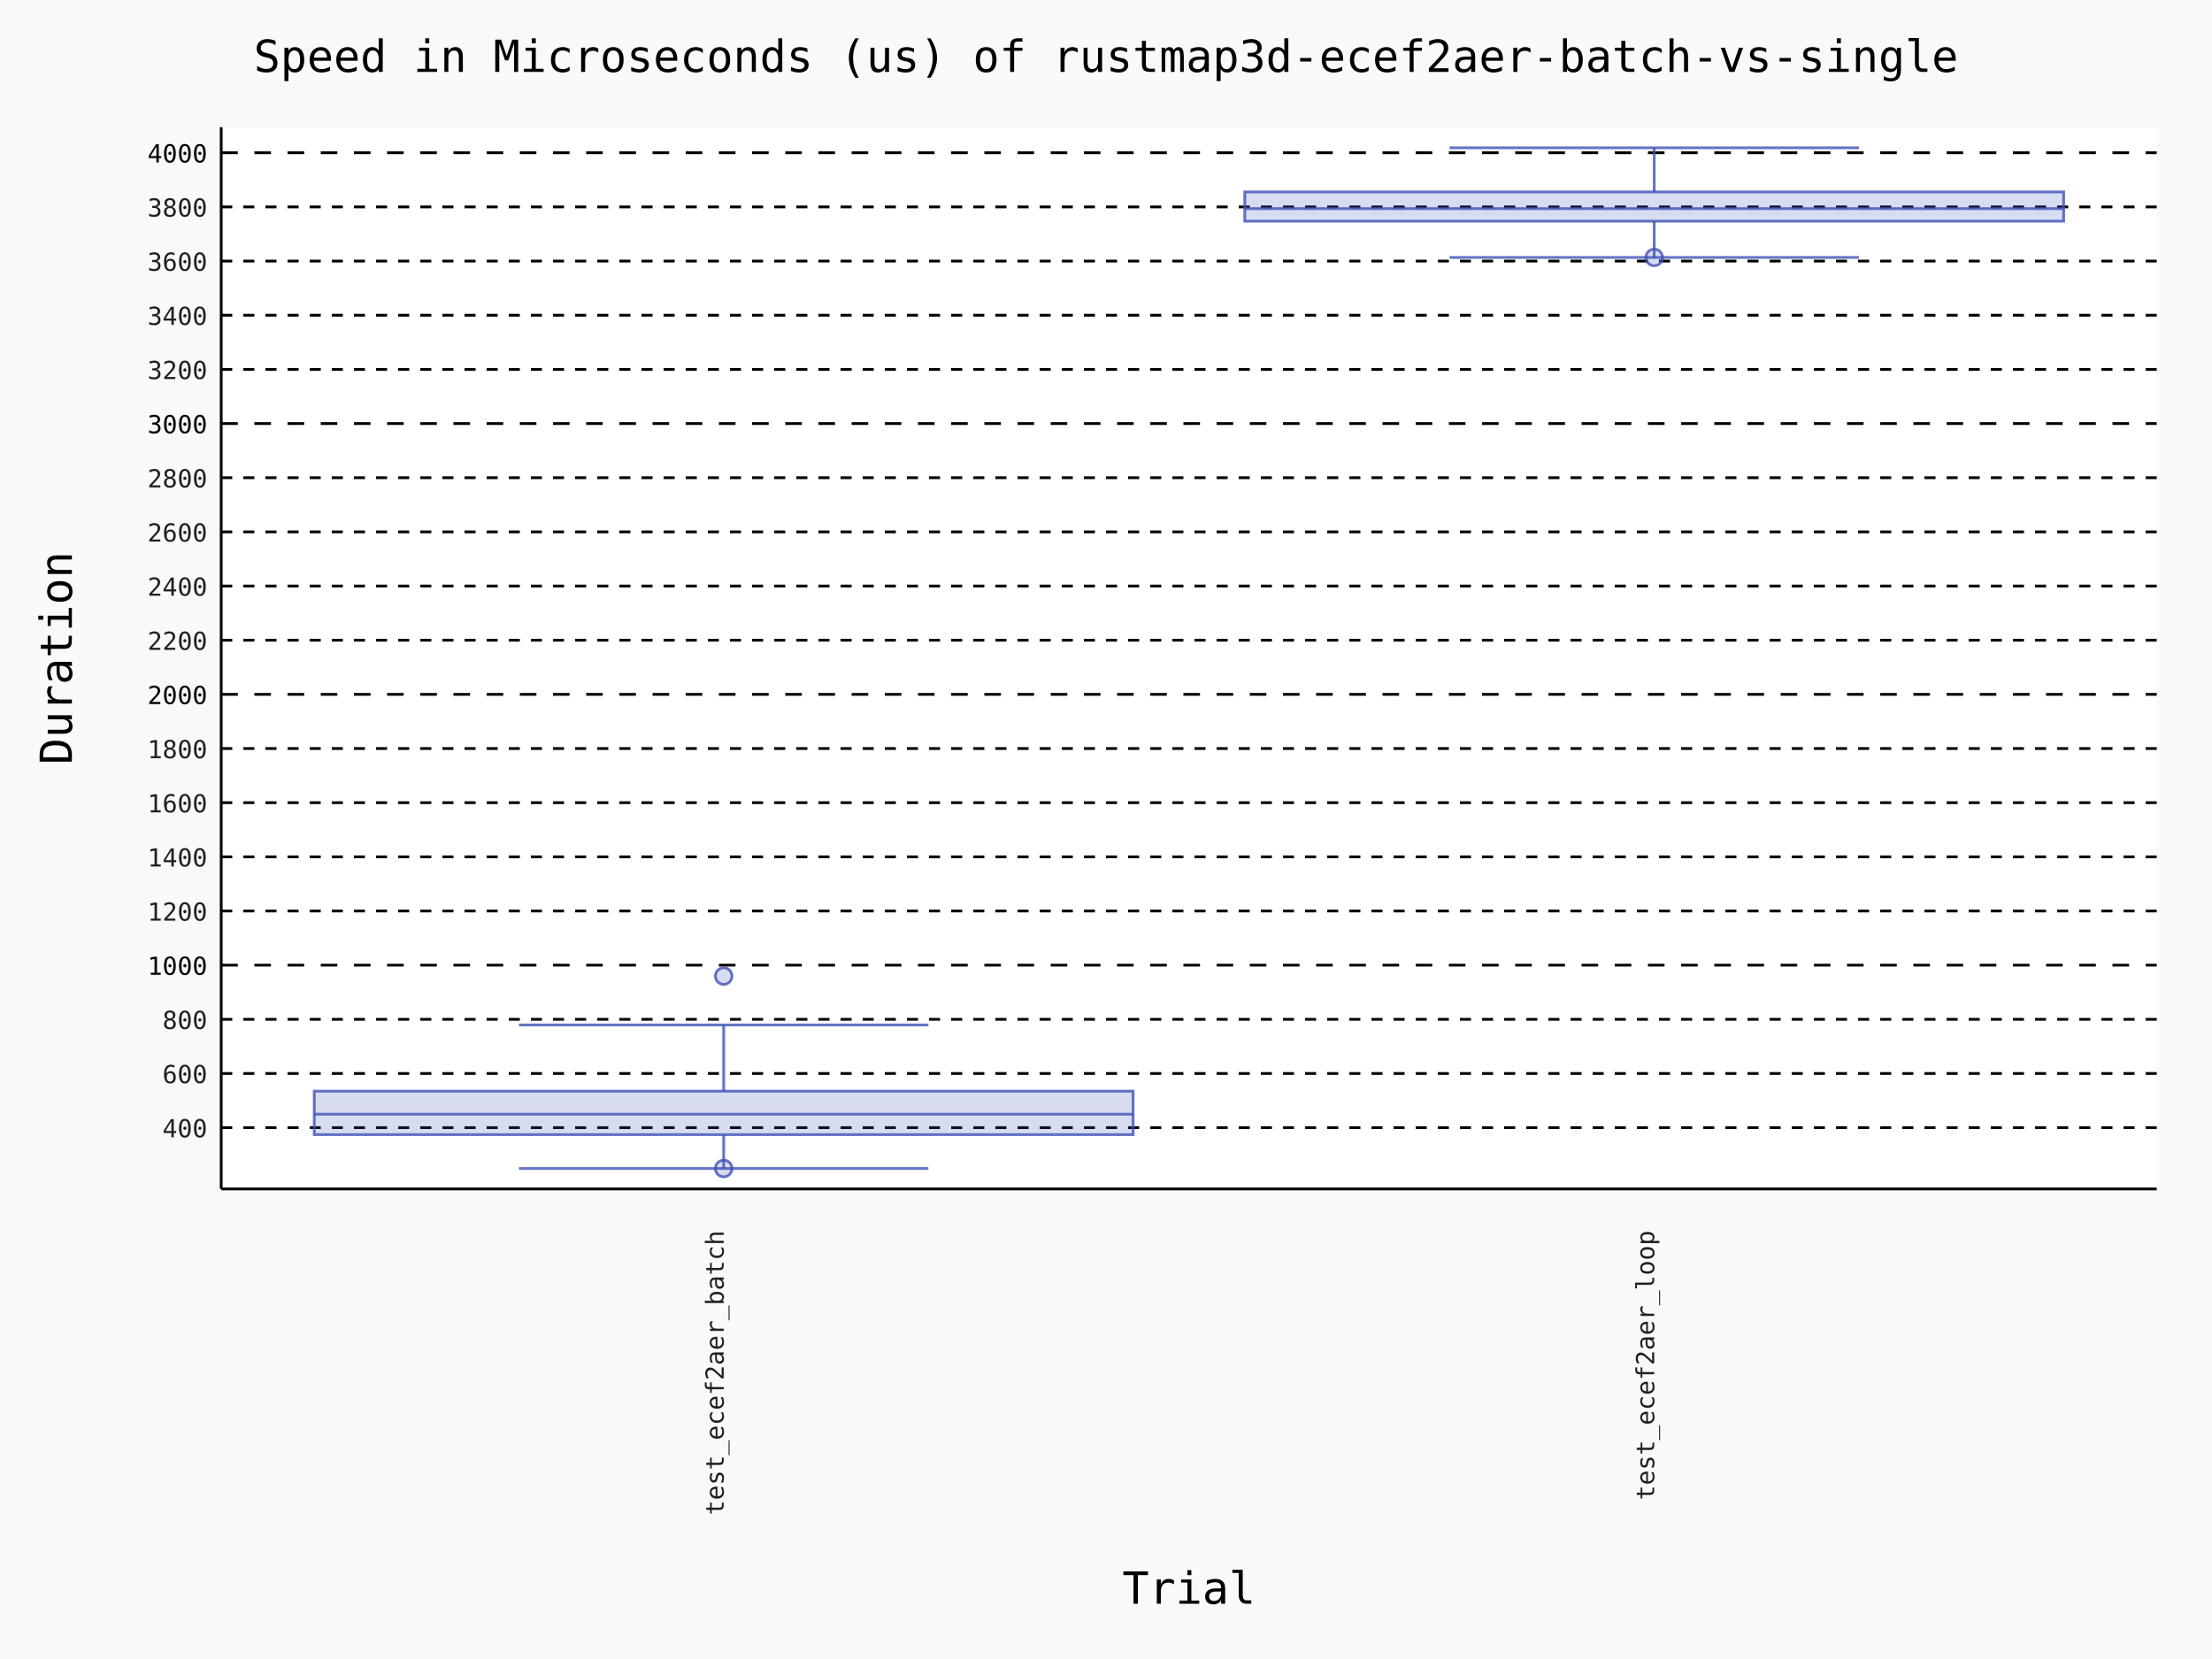
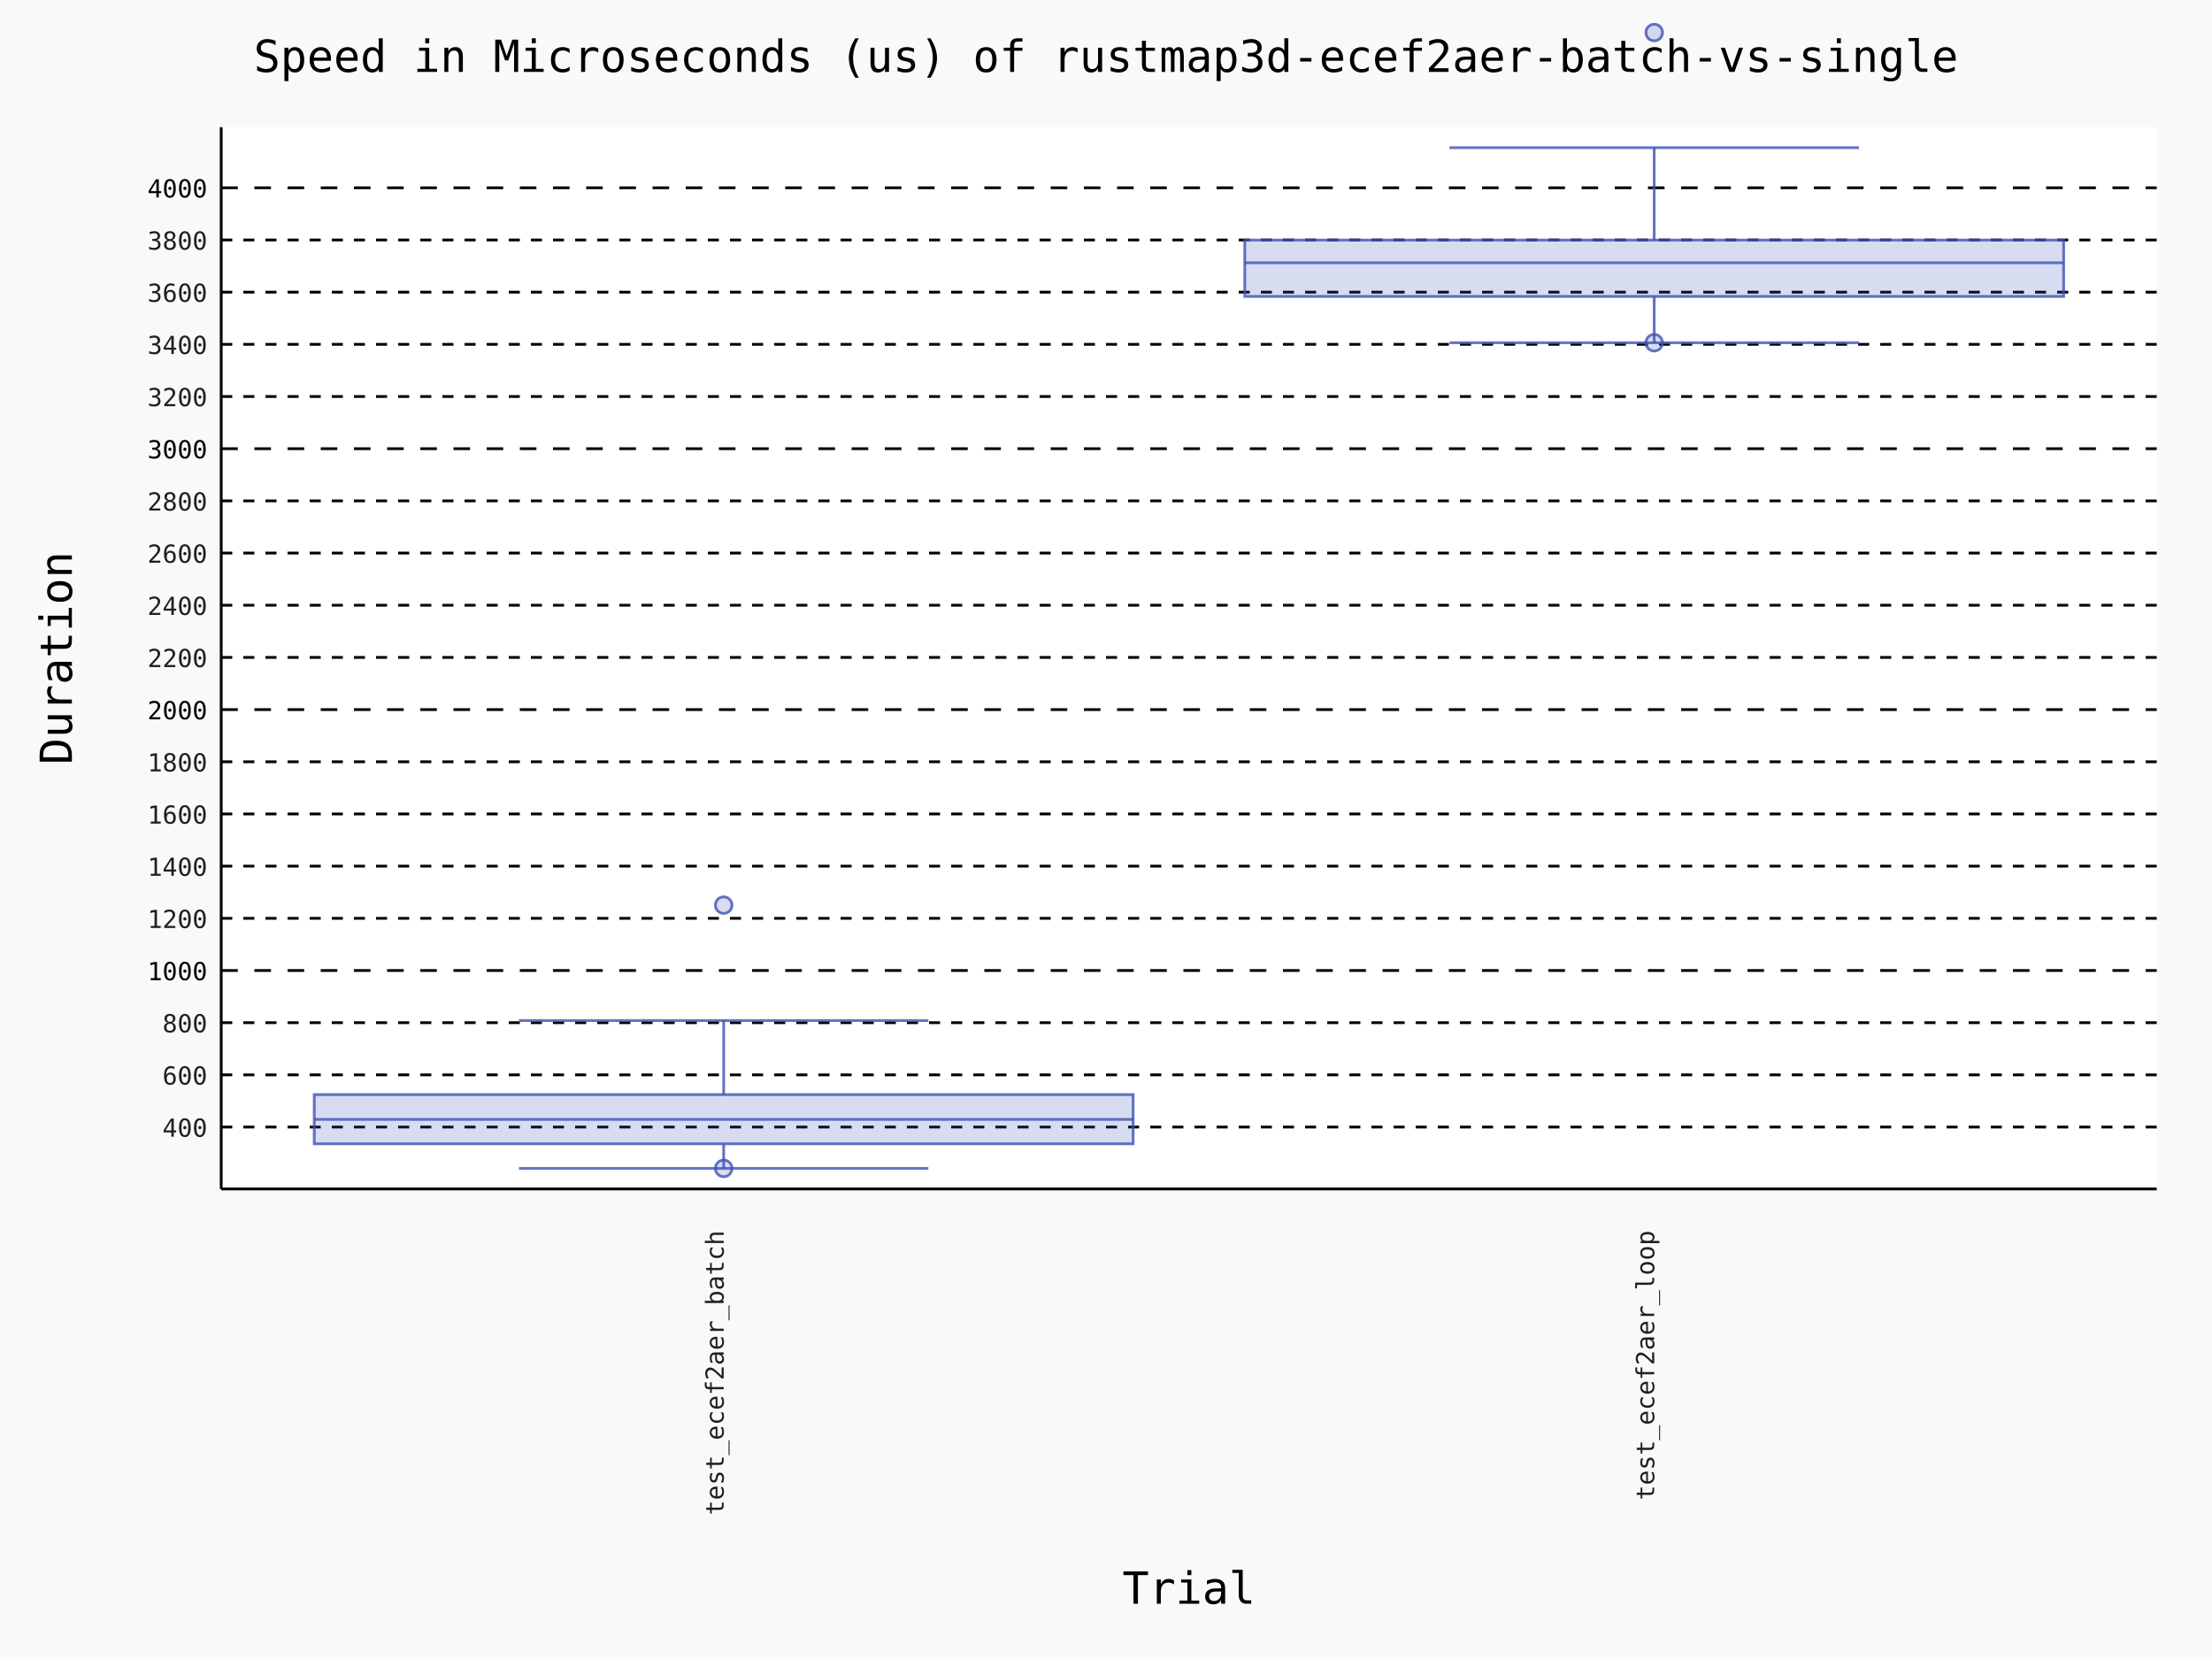
- <svg xmlns="http://www.w3.org/2000/svg" id="chart-8033a43f-ba69-4882-9247-47b2068a5b81" class="pygal-chart" viewBox="0 0 800 600">
+ <svg xmlns="http://www.w3.org/2000/svg" id="chart-ce7024b0-3f1d-465d-b179-3a1670759647" class="pygal-chart" viewBox="0 0 800 600">
  <defs>
-     <style type="text/css">#chart-8033a43f-ba69-4882-9247-47b2068a5b81{-webkit-user-select:none;-webkit-font-smoothing:antialiased;font-family:Consolas,"Deja Vu Sans Mono","Bitstream Vera Sans Mono","Courier New",monospace}#chart-8033a43f-ba69-4882-9247-47b2068a5b81 .title{font-family:Consolas,"Deja Vu Sans Mono","Bitstream Vera Sans Mono","Courier New",monospace;font-size:16px}#chart-8033a43f-ba69-4882-9247-47b2068a5b81 .legends .legend text{font-family:Consolas,"Deja Vu Sans Mono","Bitstream Vera Sans Mono","Courier New",monospace;font-size:14px}#chart-8033a43f-ba69-4882-9247-47b2068a5b81 .axis text{font-family:Consolas,"Deja Vu Sans Mono","Bitstream Vera Sans Mono","Courier New",monospace;font-size:10px}#chart-8033a43f-ba69-4882-9247-47b2068a5b81 .axis text.major{font-family:Consolas,"Deja Vu Sans Mono","Bitstream Vera Sans Mono","Courier New",monospace;font-size:10px}#chart-8033a43f-ba69-4882-9247-47b2068a5b81 .text-overlay text.value{font-family:Consolas,"Deja Vu Sans Mono","Bitstream Vera Sans Mono","Courier New",monospace;font-size:16px}#chart-8033a43f-ba69-4882-9247-47b2068a5b81 .text-overlay text.label{font-family:Consolas,"Deja Vu Sans Mono","Bitstream Vera Sans Mono","Courier New",monospace;font-size:10px}#chart-8033a43f-ba69-4882-9247-47b2068a5b81 .tooltip{font-family:Consolas,"Deja Vu Sans Mono","Bitstream Vera Sans Mono","Courier New",monospace;font-size:14px}#chart-8033a43f-ba69-4882-9247-47b2068a5b81 text.no_data{font-family:Consolas,"Deja Vu Sans Mono","Bitstream Vera Sans Mono","Courier New",monospace;font-size:64px}
- #chart-8033a43f-ba69-4882-9247-47b2068a5b81{background-color:rgba(249,249,249,1)}#chart-8033a43f-ba69-4882-9247-47b2068a5b81 path,#chart-8033a43f-ba69-4882-9247-47b2068a5b81 line,#chart-8033a43f-ba69-4882-9247-47b2068a5b81 rect,#chart-8033a43f-ba69-4882-9247-47b2068a5b81 circle{-webkit-transition:150ms;-moz-transition:150ms;transition:150ms}#chart-8033a43f-ba69-4882-9247-47b2068a5b81 .graph &gt; .background{fill:rgba(249,249,249,1)}#chart-8033a43f-ba69-4882-9247-47b2068a5b81 .plot &gt; .background{fill:rgba(255,255,255,1)}#chart-8033a43f-ba69-4882-9247-47b2068a5b81 .graph{fill:rgba(0,0,0,.87)}#chart-8033a43f-ba69-4882-9247-47b2068a5b81 text.no_data{fill:rgba(0,0,0,1)}#chart-8033a43f-ba69-4882-9247-47b2068a5b81 .title{fill:rgba(0,0,0,1)}#chart-8033a43f-ba69-4882-9247-47b2068a5b81 .legends .legend text{fill:rgba(0,0,0,.87)}#chart-8033a43f-ba69-4882-9247-47b2068a5b81 .legends .legend:hover text{fill:rgba(0,0,0,1)}#chart-8033a43f-ba69-4882-9247-47b2068a5b81 .axis .line{stroke:rgba(0,0,0,1)}#chart-8033a43f-ba69-4882-9247-47b2068a5b81 .axis .guide.line{stroke:rgba(0,0,0,.54)}#chart-8033a43f-ba69-4882-9247-47b2068a5b81 .axis .major.line{stroke:rgba(0,0,0,.87)}#chart-8033a43f-ba69-4882-9247-47b2068a5b81 .axis text.major{fill:rgba(0,0,0,1)}#chart-8033a43f-ba69-4882-9247-47b2068a5b81 .axis.y .guides:hover .guide.line,#chart-8033a43f-ba69-4882-9247-47b2068a5b81 .line-graph .axis.x .guides:hover .guide.line,#chart-8033a43f-ba69-4882-9247-47b2068a5b81 .stackedline-graph .axis.x .guides:hover .guide.line,#chart-8033a43f-ba69-4882-9247-47b2068a5b81 .xy-graph .axis.x .guides:hover .guide.line{stroke:rgba(0,0,0,1)}#chart-8033a43f-ba69-4882-9247-47b2068a5b81 .axis .guides:hover text{fill:rgba(0,0,0,1)}#chart-8033a43f-ba69-4882-9247-47b2068a5b81 .reactive{fill-opacity:.7;stroke-opacity:.8;stroke-width:1}#chart-8033a43f-ba69-4882-9247-47b2068a5b81 .ci{stroke:rgba(0,0,0,.87)}#chart-8033a43f-ba69-4882-9247-47b2068a5b81 .reactive.active,#chart-8033a43f-ba69-4882-9247-47b2068a5b81 .active .reactive{fill-opacity:.8;stroke-opacity:.9;stroke-width:4}#chart-8033a43f-ba69-4882-9247-47b2068a5b81 .ci .reactive.active{stroke-width:1.5}#chart-8033a43f-ba69-4882-9247-47b2068a5b81 .series text{fill:rgba(0,0,0,1)}#chart-8033a43f-ba69-4882-9247-47b2068a5b81 .tooltip rect{fill:rgba(255,255,255,1);stroke:rgba(0,0,0,1);-webkit-transition:opacity 150ms;-moz-transition:opacity 150ms;transition:opacity 150ms}#chart-8033a43f-ba69-4882-9247-47b2068a5b81 .tooltip .label{fill:rgba(0,0,0,.87)}#chart-8033a43f-ba69-4882-9247-47b2068a5b81 .tooltip .label{fill:rgba(0,0,0,.87)}#chart-8033a43f-ba69-4882-9247-47b2068a5b81 .tooltip .legend{font-size:.8em;fill:rgba(0,0,0,.54)}#chart-8033a43f-ba69-4882-9247-47b2068a5b81 .tooltip .x_label{font-size:.6em;fill:rgba(0,0,0,1)}#chart-8033a43f-ba69-4882-9247-47b2068a5b81 .tooltip .xlink{font-size:.5em;text-decoration:underline}#chart-8033a43f-ba69-4882-9247-47b2068a5b81 .tooltip .value{font-size:1.5em}#chart-8033a43f-ba69-4882-9247-47b2068a5b81 .bound{font-size:.5em}#chart-8033a43f-ba69-4882-9247-47b2068a5b81 .max-value{font-size:.75em;fill:rgba(0,0,0,.54)}#chart-8033a43f-ba69-4882-9247-47b2068a5b81 .map-element{fill:rgba(255,255,255,1);stroke:rgba(0,0,0,.54) !important}#chart-8033a43f-ba69-4882-9247-47b2068a5b81 .map-element .reactive{fill-opacity:inherit;stroke-opacity:inherit}#chart-8033a43f-ba69-4882-9247-47b2068a5b81 .color-0,#chart-8033a43f-ba69-4882-9247-47b2068a5b81 .color-0 a:visited{stroke:#3F51B5;fill:#3F51B5}#chart-8033a43f-ba69-4882-9247-47b2068a5b81 .color-1,#chart-8033a43f-ba69-4882-9247-47b2068a5b81 .color-1 a:visited{stroke:#3F51B5;fill:#3F51B5}#chart-8033a43f-ba69-4882-9247-47b2068a5b81 .text-overlay .color-0 text{fill:black}#chart-8033a43f-ba69-4882-9247-47b2068a5b81 .text-overlay .color-1 text{fill:black}
- #chart-8033a43f-ba69-4882-9247-47b2068a5b81 text.no_data{text-anchor:middle}#chart-8033a43f-ba69-4882-9247-47b2068a5b81 .guide.line{fill:none}#chart-8033a43f-ba69-4882-9247-47b2068a5b81 .centered{text-anchor:middle}#chart-8033a43f-ba69-4882-9247-47b2068a5b81 .title{text-anchor:middle}#chart-8033a43f-ba69-4882-9247-47b2068a5b81 .legends .legend text{fill-opacity:1}#chart-8033a43f-ba69-4882-9247-47b2068a5b81 .axis.x text{text-anchor:middle}#chart-8033a43f-ba69-4882-9247-47b2068a5b81 .axis.x:not(.web) text[transform]{text-anchor:start}#chart-8033a43f-ba69-4882-9247-47b2068a5b81 .axis.x:not(.web) text[transform].backwards{text-anchor:end}#chart-8033a43f-ba69-4882-9247-47b2068a5b81 .axis.y text{text-anchor:end}#chart-8033a43f-ba69-4882-9247-47b2068a5b81 .axis.y text[transform].backwards{text-anchor:start}#chart-8033a43f-ba69-4882-9247-47b2068a5b81 .axis.y2 text{text-anchor:start}#chart-8033a43f-ba69-4882-9247-47b2068a5b81 .axis.y2 text[transform].backwards{text-anchor:end}#chart-8033a43f-ba69-4882-9247-47b2068a5b81 .axis .guide.line{stroke-dasharray:4,4;stroke:black}#chart-8033a43f-ba69-4882-9247-47b2068a5b81 .axis .major.guide.line{stroke-dasharray:6,6;stroke:black}#chart-8033a43f-ba69-4882-9247-47b2068a5b81 .horizontal .axis.y .guide.line,#chart-8033a43f-ba69-4882-9247-47b2068a5b81 .horizontal .axis.y2 .guide.line,#chart-8033a43f-ba69-4882-9247-47b2068a5b81 .vertical .axis.x .guide.line{opacity:0}#chart-8033a43f-ba69-4882-9247-47b2068a5b81 .horizontal .axis.always_show .guide.line,#chart-8033a43f-ba69-4882-9247-47b2068a5b81 .vertical .axis.always_show .guide.line{opacity:1 !important}#chart-8033a43f-ba69-4882-9247-47b2068a5b81 .axis.y .guides:hover .guide.line,#chart-8033a43f-ba69-4882-9247-47b2068a5b81 .axis.y2 .guides:hover .guide.line,#chart-8033a43f-ba69-4882-9247-47b2068a5b81 .axis.x .guides:hover .guide.line{opacity:1}#chart-8033a43f-ba69-4882-9247-47b2068a5b81 .axis .guides:hover text{opacity:1}#chart-8033a43f-ba69-4882-9247-47b2068a5b81 .nofill{fill:none}#chart-8033a43f-ba69-4882-9247-47b2068a5b81 .subtle-fill{fill-opacity:.2}#chart-8033a43f-ba69-4882-9247-47b2068a5b81 .dot{stroke-width:1px;fill-opacity:1;stroke-opacity:1}#chart-8033a43f-ba69-4882-9247-47b2068a5b81 .dot.active{stroke-width:5px}#chart-8033a43f-ba69-4882-9247-47b2068a5b81 .dot.negative{fill:transparent}#chart-8033a43f-ba69-4882-9247-47b2068a5b81 text,#chart-8033a43f-ba69-4882-9247-47b2068a5b81 tspan{stroke:none !important}#chart-8033a43f-ba69-4882-9247-47b2068a5b81 .series text.active{opacity:1}#chart-8033a43f-ba69-4882-9247-47b2068a5b81 .tooltip rect{fill-opacity:.95;stroke-width:.5}#chart-8033a43f-ba69-4882-9247-47b2068a5b81 .tooltip text{fill-opacity:1}#chart-8033a43f-ba69-4882-9247-47b2068a5b81 .showable{visibility:hidden}#chart-8033a43f-ba69-4882-9247-47b2068a5b81 .showable.shown{visibility:visible}#chart-8033a43f-ba69-4882-9247-47b2068a5b81 .gauge-background{fill:rgba(229,229,229,1);stroke:none}#chart-8033a43f-ba69-4882-9247-47b2068a5b81 .bg-lines{stroke:rgba(249,249,249,1);stroke-width:2px}
+     <style type="text/css">#chart-ce7024b0-3f1d-465d-b179-3a1670759647{-webkit-user-select:none;-webkit-font-smoothing:antialiased;font-family:Consolas,"Deja Vu Sans Mono","Bitstream Vera Sans Mono","Courier New",monospace}#chart-ce7024b0-3f1d-465d-b179-3a1670759647 .title{font-family:Consolas,"Deja Vu Sans Mono","Bitstream Vera Sans Mono","Courier New",monospace;font-size:16px}#chart-ce7024b0-3f1d-465d-b179-3a1670759647 .legends .legend text{font-family:Consolas,"Deja Vu Sans Mono","Bitstream Vera Sans Mono","Courier New",monospace;font-size:14px}#chart-ce7024b0-3f1d-465d-b179-3a1670759647 .axis text{font-family:Consolas,"Deja Vu Sans Mono","Bitstream Vera Sans Mono","Courier New",monospace;font-size:10px}#chart-ce7024b0-3f1d-465d-b179-3a1670759647 .axis text.major{font-family:Consolas,"Deja Vu Sans Mono","Bitstream Vera Sans Mono","Courier New",monospace;font-size:10px}#chart-ce7024b0-3f1d-465d-b179-3a1670759647 .text-overlay text.value{font-family:Consolas,"Deja Vu Sans Mono","Bitstream Vera Sans Mono","Courier New",monospace;font-size:16px}#chart-ce7024b0-3f1d-465d-b179-3a1670759647 .text-overlay text.label{font-family:Consolas,"Deja Vu Sans Mono","Bitstream Vera Sans Mono","Courier New",monospace;font-size:10px}#chart-ce7024b0-3f1d-465d-b179-3a1670759647 .tooltip{font-family:Consolas,"Deja Vu Sans Mono","Bitstream Vera Sans Mono","Courier New",monospace;font-size:14px}#chart-ce7024b0-3f1d-465d-b179-3a1670759647 text.no_data{font-family:Consolas,"Deja Vu Sans Mono","Bitstream Vera Sans Mono","Courier New",monospace;font-size:64px}
+ #chart-ce7024b0-3f1d-465d-b179-3a1670759647{background-color:rgba(249,249,249,1)}#chart-ce7024b0-3f1d-465d-b179-3a1670759647 path,#chart-ce7024b0-3f1d-465d-b179-3a1670759647 line,#chart-ce7024b0-3f1d-465d-b179-3a1670759647 rect,#chart-ce7024b0-3f1d-465d-b179-3a1670759647 circle{-webkit-transition:150ms;-moz-transition:150ms;transition:150ms}#chart-ce7024b0-3f1d-465d-b179-3a1670759647 .graph &gt; .background{fill:rgba(249,249,249,1)}#chart-ce7024b0-3f1d-465d-b179-3a1670759647 .plot &gt; .background{fill:rgba(255,255,255,1)}#chart-ce7024b0-3f1d-465d-b179-3a1670759647 .graph{fill:rgba(0,0,0,.87)}#chart-ce7024b0-3f1d-465d-b179-3a1670759647 text.no_data{fill:rgba(0,0,0,1)}#chart-ce7024b0-3f1d-465d-b179-3a1670759647 .title{fill:rgba(0,0,0,1)}#chart-ce7024b0-3f1d-465d-b179-3a1670759647 .legends .legend text{fill:rgba(0,0,0,.87)}#chart-ce7024b0-3f1d-465d-b179-3a1670759647 .legends .legend:hover text{fill:rgba(0,0,0,1)}#chart-ce7024b0-3f1d-465d-b179-3a1670759647 .axis .line{stroke:rgba(0,0,0,1)}#chart-ce7024b0-3f1d-465d-b179-3a1670759647 .axis .guide.line{stroke:rgba(0,0,0,.54)}#chart-ce7024b0-3f1d-465d-b179-3a1670759647 .axis .major.line{stroke:rgba(0,0,0,.87)}#chart-ce7024b0-3f1d-465d-b179-3a1670759647 .axis text.major{fill:rgba(0,0,0,1)}#chart-ce7024b0-3f1d-465d-b179-3a1670759647 .axis.y .guides:hover .guide.line,#chart-ce7024b0-3f1d-465d-b179-3a1670759647 .line-graph .axis.x .guides:hover .guide.line,#chart-ce7024b0-3f1d-465d-b179-3a1670759647 .stackedline-graph .axis.x .guides:hover .guide.line,#chart-ce7024b0-3f1d-465d-b179-3a1670759647 .xy-graph .axis.x .guides:hover .guide.line{stroke:rgba(0,0,0,1)}#chart-ce7024b0-3f1d-465d-b179-3a1670759647 .axis .guides:hover text{fill:rgba(0,0,0,1)}#chart-ce7024b0-3f1d-465d-b179-3a1670759647 .reactive{fill-opacity:.7;stroke-opacity:.8;stroke-width:1}#chart-ce7024b0-3f1d-465d-b179-3a1670759647 .ci{stroke:rgba(0,0,0,.87)}#chart-ce7024b0-3f1d-465d-b179-3a1670759647 .reactive.active,#chart-ce7024b0-3f1d-465d-b179-3a1670759647 .active .reactive{fill-opacity:.8;stroke-opacity:.9;stroke-width:4}#chart-ce7024b0-3f1d-465d-b179-3a1670759647 .ci .reactive.active{stroke-width:1.5}#chart-ce7024b0-3f1d-465d-b179-3a1670759647 .series text{fill:rgba(0,0,0,1)}#chart-ce7024b0-3f1d-465d-b179-3a1670759647 .tooltip rect{fill:rgba(255,255,255,1);stroke:rgba(0,0,0,1);-webkit-transition:opacity 150ms;-moz-transition:opacity 150ms;transition:opacity 150ms}#chart-ce7024b0-3f1d-465d-b179-3a1670759647 .tooltip .label{fill:rgba(0,0,0,.87)}#chart-ce7024b0-3f1d-465d-b179-3a1670759647 .tooltip .label{fill:rgba(0,0,0,.87)}#chart-ce7024b0-3f1d-465d-b179-3a1670759647 .tooltip .legend{font-size:.8em;fill:rgba(0,0,0,.54)}#chart-ce7024b0-3f1d-465d-b179-3a1670759647 .tooltip .x_label{font-size:.6em;fill:rgba(0,0,0,1)}#chart-ce7024b0-3f1d-465d-b179-3a1670759647 .tooltip .xlink{font-size:.5em;text-decoration:underline}#chart-ce7024b0-3f1d-465d-b179-3a1670759647 .tooltip .value{font-size:1.5em}#chart-ce7024b0-3f1d-465d-b179-3a1670759647 .bound{font-size:.5em}#chart-ce7024b0-3f1d-465d-b179-3a1670759647 .max-value{font-size:.75em;fill:rgba(0,0,0,.54)}#chart-ce7024b0-3f1d-465d-b179-3a1670759647 .map-element{fill:rgba(255,255,255,1);stroke:rgba(0,0,0,.54) !important}#chart-ce7024b0-3f1d-465d-b179-3a1670759647 .map-element .reactive{fill-opacity:inherit;stroke-opacity:inherit}#chart-ce7024b0-3f1d-465d-b179-3a1670759647 .color-0,#chart-ce7024b0-3f1d-465d-b179-3a1670759647 .color-0 a:visited{stroke:#3F51B5;fill:#3F51B5}#chart-ce7024b0-3f1d-465d-b179-3a1670759647 .color-1,#chart-ce7024b0-3f1d-465d-b179-3a1670759647 .color-1 a:visited{stroke:#3F51B5;fill:#3F51B5}#chart-ce7024b0-3f1d-465d-b179-3a1670759647 .text-overlay .color-0 text{fill:black}#chart-ce7024b0-3f1d-465d-b179-3a1670759647 .text-overlay .color-1 text{fill:black}
+ #chart-ce7024b0-3f1d-465d-b179-3a1670759647 text.no_data{text-anchor:middle}#chart-ce7024b0-3f1d-465d-b179-3a1670759647 .guide.line{fill:none}#chart-ce7024b0-3f1d-465d-b179-3a1670759647 .centered{text-anchor:middle}#chart-ce7024b0-3f1d-465d-b179-3a1670759647 .title{text-anchor:middle}#chart-ce7024b0-3f1d-465d-b179-3a1670759647 .legends .legend text{fill-opacity:1}#chart-ce7024b0-3f1d-465d-b179-3a1670759647 .axis.x text{text-anchor:middle}#chart-ce7024b0-3f1d-465d-b179-3a1670759647 .axis.x:not(.web) text[transform]{text-anchor:start}#chart-ce7024b0-3f1d-465d-b179-3a1670759647 .axis.x:not(.web) text[transform].backwards{text-anchor:end}#chart-ce7024b0-3f1d-465d-b179-3a1670759647 .axis.y text{text-anchor:end}#chart-ce7024b0-3f1d-465d-b179-3a1670759647 .axis.y text[transform].backwards{text-anchor:start}#chart-ce7024b0-3f1d-465d-b179-3a1670759647 .axis.y2 text{text-anchor:start}#chart-ce7024b0-3f1d-465d-b179-3a1670759647 .axis.y2 text[transform].backwards{text-anchor:end}#chart-ce7024b0-3f1d-465d-b179-3a1670759647 .axis .guide.line{stroke-dasharray:4,4;stroke:black}#chart-ce7024b0-3f1d-465d-b179-3a1670759647 .axis .major.guide.line{stroke-dasharray:6,6;stroke:black}#chart-ce7024b0-3f1d-465d-b179-3a1670759647 .horizontal .axis.y .guide.line,#chart-ce7024b0-3f1d-465d-b179-3a1670759647 .horizontal .axis.y2 .guide.line,#chart-ce7024b0-3f1d-465d-b179-3a1670759647 .vertical .axis.x .guide.line{opacity:0}#chart-ce7024b0-3f1d-465d-b179-3a1670759647 .horizontal .axis.always_show .guide.line,#chart-ce7024b0-3f1d-465d-b179-3a1670759647 .vertical .axis.always_show .guide.line{opacity:1 !important}#chart-ce7024b0-3f1d-465d-b179-3a1670759647 .axis.y .guides:hover .guide.line,#chart-ce7024b0-3f1d-465d-b179-3a1670759647 .axis.y2 .guides:hover .guide.line,#chart-ce7024b0-3f1d-465d-b179-3a1670759647 .axis.x .guides:hover .guide.line{opacity:1}#chart-ce7024b0-3f1d-465d-b179-3a1670759647 .axis .guides:hover text{opacity:1}#chart-ce7024b0-3f1d-465d-b179-3a1670759647 .nofill{fill:none}#chart-ce7024b0-3f1d-465d-b179-3a1670759647 .subtle-fill{fill-opacity:.2}#chart-ce7024b0-3f1d-465d-b179-3a1670759647 .dot{stroke-width:1px;fill-opacity:1;stroke-opacity:1}#chart-ce7024b0-3f1d-465d-b179-3a1670759647 .dot.active{stroke-width:5px}#chart-ce7024b0-3f1d-465d-b179-3a1670759647 .dot.negative{fill:transparent}#chart-ce7024b0-3f1d-465d-b179-3a1670759647 text,#chart-ce7024b0-3f1d-465d-b179-3a1670759647 tspan{stroke:none !important}#chart-ce7024b0-3f1d-465d-b179-3a1670759647 .series text.active{opacity:1}#chart-ce7024b0-3f1d-465d-b179-3a1670759647 .tooltip rect{fill-opacity:.95;stroke-width:.5}#chart-ce7024b0-3f1d-465d-b179-3a1670759647 .tooltip text{fill-opacity:1}#chart-ce7024b0-3f1d-465d-b179-3a1670759647 .showable{visibility:hidden}#chart-ce7024b0-3f1d-465d-b179-3a1670759647 .showable.shown{visibility:visible}#chart-ce7024b0-3f1d-465d-b179-3a1670759647 .gauge-background{fill:rgba(229,229,229,1);stroke:none}#chart-ce7024b0-3f1d-465d-b179-3a1670759647 .bg-lines{stroke:rgba(249,249,249,1);stroke-width:2px}
.tooltip .value{font-size:1em !important}.axis text{font-size:9px !important}</style>
  </defs>
  <g class="graph custombox-graph vertical">
    <rect x="0" y="0" width="800" height="600" class="background" />
    <g transform="translate(80, 46)" class="plot">
      <rect x="0" y="0" width="700.0" height="384.0" class="background" />
      <g class="axis y always_show">
        <path d="M0 384 h700" class="line" />
        <g class="guides">
-           <path d="M0 361.827 h700" class="guide line" />
-           <text x="-5" y="365.327" class="">400</text>
+           <path d="M0 361.612 h700" class="guide line" />
+           <text x="-5" y="365.112" class="">400</text>
        </g>
        <g class="guides">
-           <path d="M0 342.239 h700" class="guide line" />
-           <text x="-5" y="345.739" class="">600</text>
+           <path d="M0 342.74 h700" class="guide line" />
+           <text x="-5" y="346.24" class="">600</text>
        </g>
        <g class="guides">
-           <path d="M0 322.651 h700" class="guide line" />
-           <text x="-5" y="326.151" class="">800</text>
+           <path d="M0 323.868 h700" class="guide line" />
+           <text x="-5" y="327.368" class="">800</text>
        </g>
        <g class="guides">
-           <path d="M0 303.063 h700" class="major guide line" />
-           <text x="-5" y="306.563" class="major">1000</text>
+           <path d="M0 304.996 h700" class="major guide line" />
+           <text x="-5" y="308.496" class="major">1000</text>
        </g>
        <g class="guides">
-           <path d="M0 283.475 h700" class="guide line" />
-           <text x="-5" y="286.975" class="">1200</text>
+           <path d="M0 286.124 h700" class="guide line" />
+           <text x="-5" y="289.624" class="">1200</text>
        </g>
        <g class="guides">
-           <path d="M0 263.887 h700" class="guide line" />
-           <text x="-5" y="267.387" class="">1400</text>
+           <path d="M0 267.252 h700" class="guide line" />
+           <text x="-5" y="270.752" class="">1400</text>
        </g>
        <g class="guides">
-           <path d="M0 244.3 h700" class="guide line" />
-           <text x="-5" y="247.8" class="">1600</text>
+           <path d="M0 248.38 h700" class="guide line" />
+           <text x="-5" y="251.88" class="">1600</text>
        </g>
        <g class="guides">
-           <path d="M0 224.712 h700" class="guide line" />
-           <text x="-5" y="228.212" class="">1800</text>
+           <path d="M0 229.508 h700" class="guide line" />
+           <text x="-5" y="233.008" class="">1800</text>
        </g>
        <g class="guides">
-           <path d="M0 205.124 h700" class="major guide line" />
-           <text x="-5" y="208.624" class="major">2000</text>
+           <path d="M0 210.636 h700" class="major guide line" />
+           <text x="-5" y="214.136" class="major">2000</text>
        </g>
        <g class="guides">
-           <path d="M0 185.536 h700" class="guide line" />
-           <text x="-5" y="189.036" class="">2200</text>
+           <path d="M0 191.764 h700" class="guide line" />
+           <text x="-5" y="195.264" class="">2200</text>
        </g>
        <g class="guides">
-           <path d="M0 165.948 h700" class="guide line" />
-           <text x="-5" y="169.448" class="">2400</text>
+           <path d="M0 172.892 h700" class="guide line" />
+           <text x="-5" y="176.392" class="">2400</text>
        </g>
        <g class="guides">
-           <path d="M0 146.36 h700" class="guide line" />
-           <text x="-5" y="149.86" class="">2600</text>
+           <path d="M0 154.02 h700" class="guide line" />
+           <text x="-5" y="157.52" class="">2600</text>
        </g>
        <g class="guides">
-           <path d="M0 126.772 h700" class="guide line" />
-           <text x="-5" y="130.272" class="">2800</text>
+           <path d="M0 135.148 h700" class="guide line" />
+           <text x="-5" y="138.648" class="">2800</text>
        </g>
        <g class="guides">
-           <path d="M0 107.185 h700" class="major guide line" />
-           <text x="-5" y="110.685" class="major">3000</text>
+           <path d="M0 116.276 h700" class="major guide line" />
+           <text x="-5" y="119.776" class="major">3000</text>
        </g>
        <g class="guides">
-           <path d="M0 87.597 h700" class="guide line" />
-           <text x="-5" y="91.097" class="">3200</text>
+           <path d="M0 97.404 h700" class="guide line" />
+           <text x="-5" y="100.904" class="">3200</text>
        </g>
        <g class="guides">
-           <path d="M0 68.009 h700" class="guide line" />
-           <text x="-5" y="71.509" class="">3400</text>
+           <path d="M0 78.532 h700" class="guide line" />
+           <text x="-5" y="82.032" class="">3400</text>
        </g>
        <g class="guides">
-           <path d="M0 48.421 h700" class="guide line" />
-           <text x="-5" y="51.921" class="">3600</text>
+           <path d="M0 59.66 h700" class="guide line" />
+           <text x="-5" y="63.16" class="">3600</text>
        </g>
        <g class="guides">
-           <path d="M0 28.833 h700" class="guide line" />
-           <text x="-5" y="32.333" class="">3800</text>
+           <path d="M0 40.788 h700" class="guide line" />
+           <text x="-5" y="44.288" class="">3800</text>
        </g>
        <g class="guides">
-           <path d="M0 9.245 h700" class="major guide line" />
-           <text x="-5" y="12.745" class="major">4000</text>
+           <path d="M0 21.916 h700" class="major guide line" />
+           <text x="-5" y="25.416" class="major">4000</text>
        </g>
      </g>
      <g class="axis x">
        <path d="M0 0 v384" class="line" />
        <g class="guides">
          <path d="M181.731 0 v384" class="guide line" />
          <text x="181.731" y="399.0" class="backwards" transform="rotate(270 181.7308 399)">test_ecef2aer_batch</text>
        </g>
        <g class="guides">
          <path d="M518.269 0 v384" class="guide line" />
          <text x="518.269" y="399.0" class="backwards" transform="rotate(270 518.2692 399)">test_ecef2aer_loop</text>
        </g>
      </g>
      <g class="series serie-0 color-0">
        <g class="boxes">
          <g class="box">
-             <path stroke-width="3" d="M107.692 376.603 L255.769 376.603" class="reactive tooltip-trigger" />
-             <path stroke-width="3" d="M33.654 356.966 L329.808 356.966" class="reactive tooltip-trigger" />
-             <path stroke-width="3" d="M107.692 324.687 L255.769 324.687" class="reactive tooltip-trigger" />
-             <path stroke-width="2" d="M181.731 376.603 L181.731 364.359" class="reactive tooltip-trigger" />
-             <path stroke-width="2" d="M181.731 324.687 L181.731 348.627" class="reactive tooltip-trigger" />
-             <rect x="33.654" y="348.627" height="15.731" width="296.154" class="subtle-fill reactive tooltip-trigger" />
-             <circle cx="181.731" cy="376.603" r="3" class="subtle-fill reactive tooltip-trigger" />
-             <circle cx="181.731" cy="307.017" r="3" class="subtle-fill reactive tooltip-trigger" />
+             <path stroke-width="3" d="M107.692 376.568 L255.769 376.568" class="reactive tooltip-trigger" />
+             <path stroke-width="3" d="M33.654 358.84 L329.808 358.84" class="reactive tooltip-trigger" />
+             <path stroke-width="3" d="M107.692 323.101 L255.769 323.101" class="reactive tooltip-trigger" />
+             <path stroke-width="2" d="M181.731 376.568 L181.731 367.671" class="reactive tooltip-trigger" />
+             <path stroke-width="2" d="M181.731 323.101 L181.731 349.884" class="reactive tooltip-trigger" />
+             <rect x="33.654" y="349.884" height="17.787" width="296.154" class="subtle-fill reactive tooltip-trigger" />
+             <circle cx="181.731" cy="376.568" r="3" class="subtle-fill reactive tooltip-trigger" />
+             <circle cx="181.731" cy="281.355" r="3" class="subtle-fill reactive tooltip-trigger" />
          </g>
        </g>
      </g>
      <g class="series serie-1 color-1">
        <g class="boxes">
          <g class="box">
-             <path stroke-width="3" d="M444.231 47.107 L592.308 47.107" class="reactive tooltip-trigger" />
-             <path stroke-width="3" d="M370.192 29.447 L666.346 29.447" class="reactive tooltip-trigger" />
-             <path stroke-width="3" d="M444.231 7.45 L592.308 7.45" class="reactive tooltip-trigger" />
-             <path stroke-width="2" d="M518.269 47.107 L518.269 33.995" class="reactive tooltip-trigger" />
-             <path stroke-width="2" d="M518.269 7.45 L518.269 23.418" class="reactive tooltip-trigger" />
-             <rect x="370.192" y="23.418" height="10.577" width="296.154" class="subtle-fill reactive tooltip-trigger" />
-             <circle cx="518.269" cy="47.107" r="3" class="subtle-fill reactive tooltip-trigger" />
-             <circle cx="518.269" cy="-103.221" r="3" class="subtle-fill reactive tooltip-trigger" />
+             <path stroke-width="3" d="M444.231 77.954 L592.308 77.954" class="reactive tooltip-trigger" />
+             <path stroke-width="3" d="M370.192 49.037 L666.346 49.037" class="reactive tooltip-trigger" />
+             <path stroke-width="3" d="M444.231 7.412 L592.308 7.412" class="reactive tooltip-trigger" />
+             <path stroke-width="2" d="M518.269 77.954 L518.269 61.212" class="reactive tooltip-trigger" />
+             <path stroke-width="2" d="M518.269 7.412 L518.269 40.822" class="reactive tooltip-trigger" />
+             <rect x="370.192" y="40.822" height="20.39" width="296.154" class="subtle-fill reactive tooltip-trigger" />
+             <circle cx="518.269" cy="77.954" r="3" class="subtle-fill reactive tooltip-trigger" />
+             <circle cx="518.269" cy="-34.232" r="3" class="subtle-fill reactive tooltip-trigger" />
          </g>
        </g>
      </g>
    </g>
    <g class="titles">
      <text x="400.0" y="26" class="title plot_title">Speed in Microseconds (us) of rustmap3d-ecef2aer-batch-vs-single</text>
      <text x="430.0" y="580.0" class="title">Trial</text>
      <text x="0" y="264.0" class="title" transform="rotate(-90 0 238)">Duration</text>
    </g>
    <g transform="translate(80, 46)" class="plot overlay">
      <g class="series serie-0 color-0" />
      <g class="series serie-1 color-1" />
    </g>
    <g transform="translate(80, 46)" class="plot text-overlay">
      <g class="series serie-0 color-0" />
      <g class="series serie-1 color-1" />
    </g>
    <g transform="translate(80, 46)" class="plot tooltip-overlay">
      <g transform="translate(0 0)" style="opacity: 0" class="tooltip">
        <rect rx="0" ry="0" width="0" height="0" class="tooltip-box" />
        <g class="text" />
      </g>
    </g>
  </g>
</svg>
